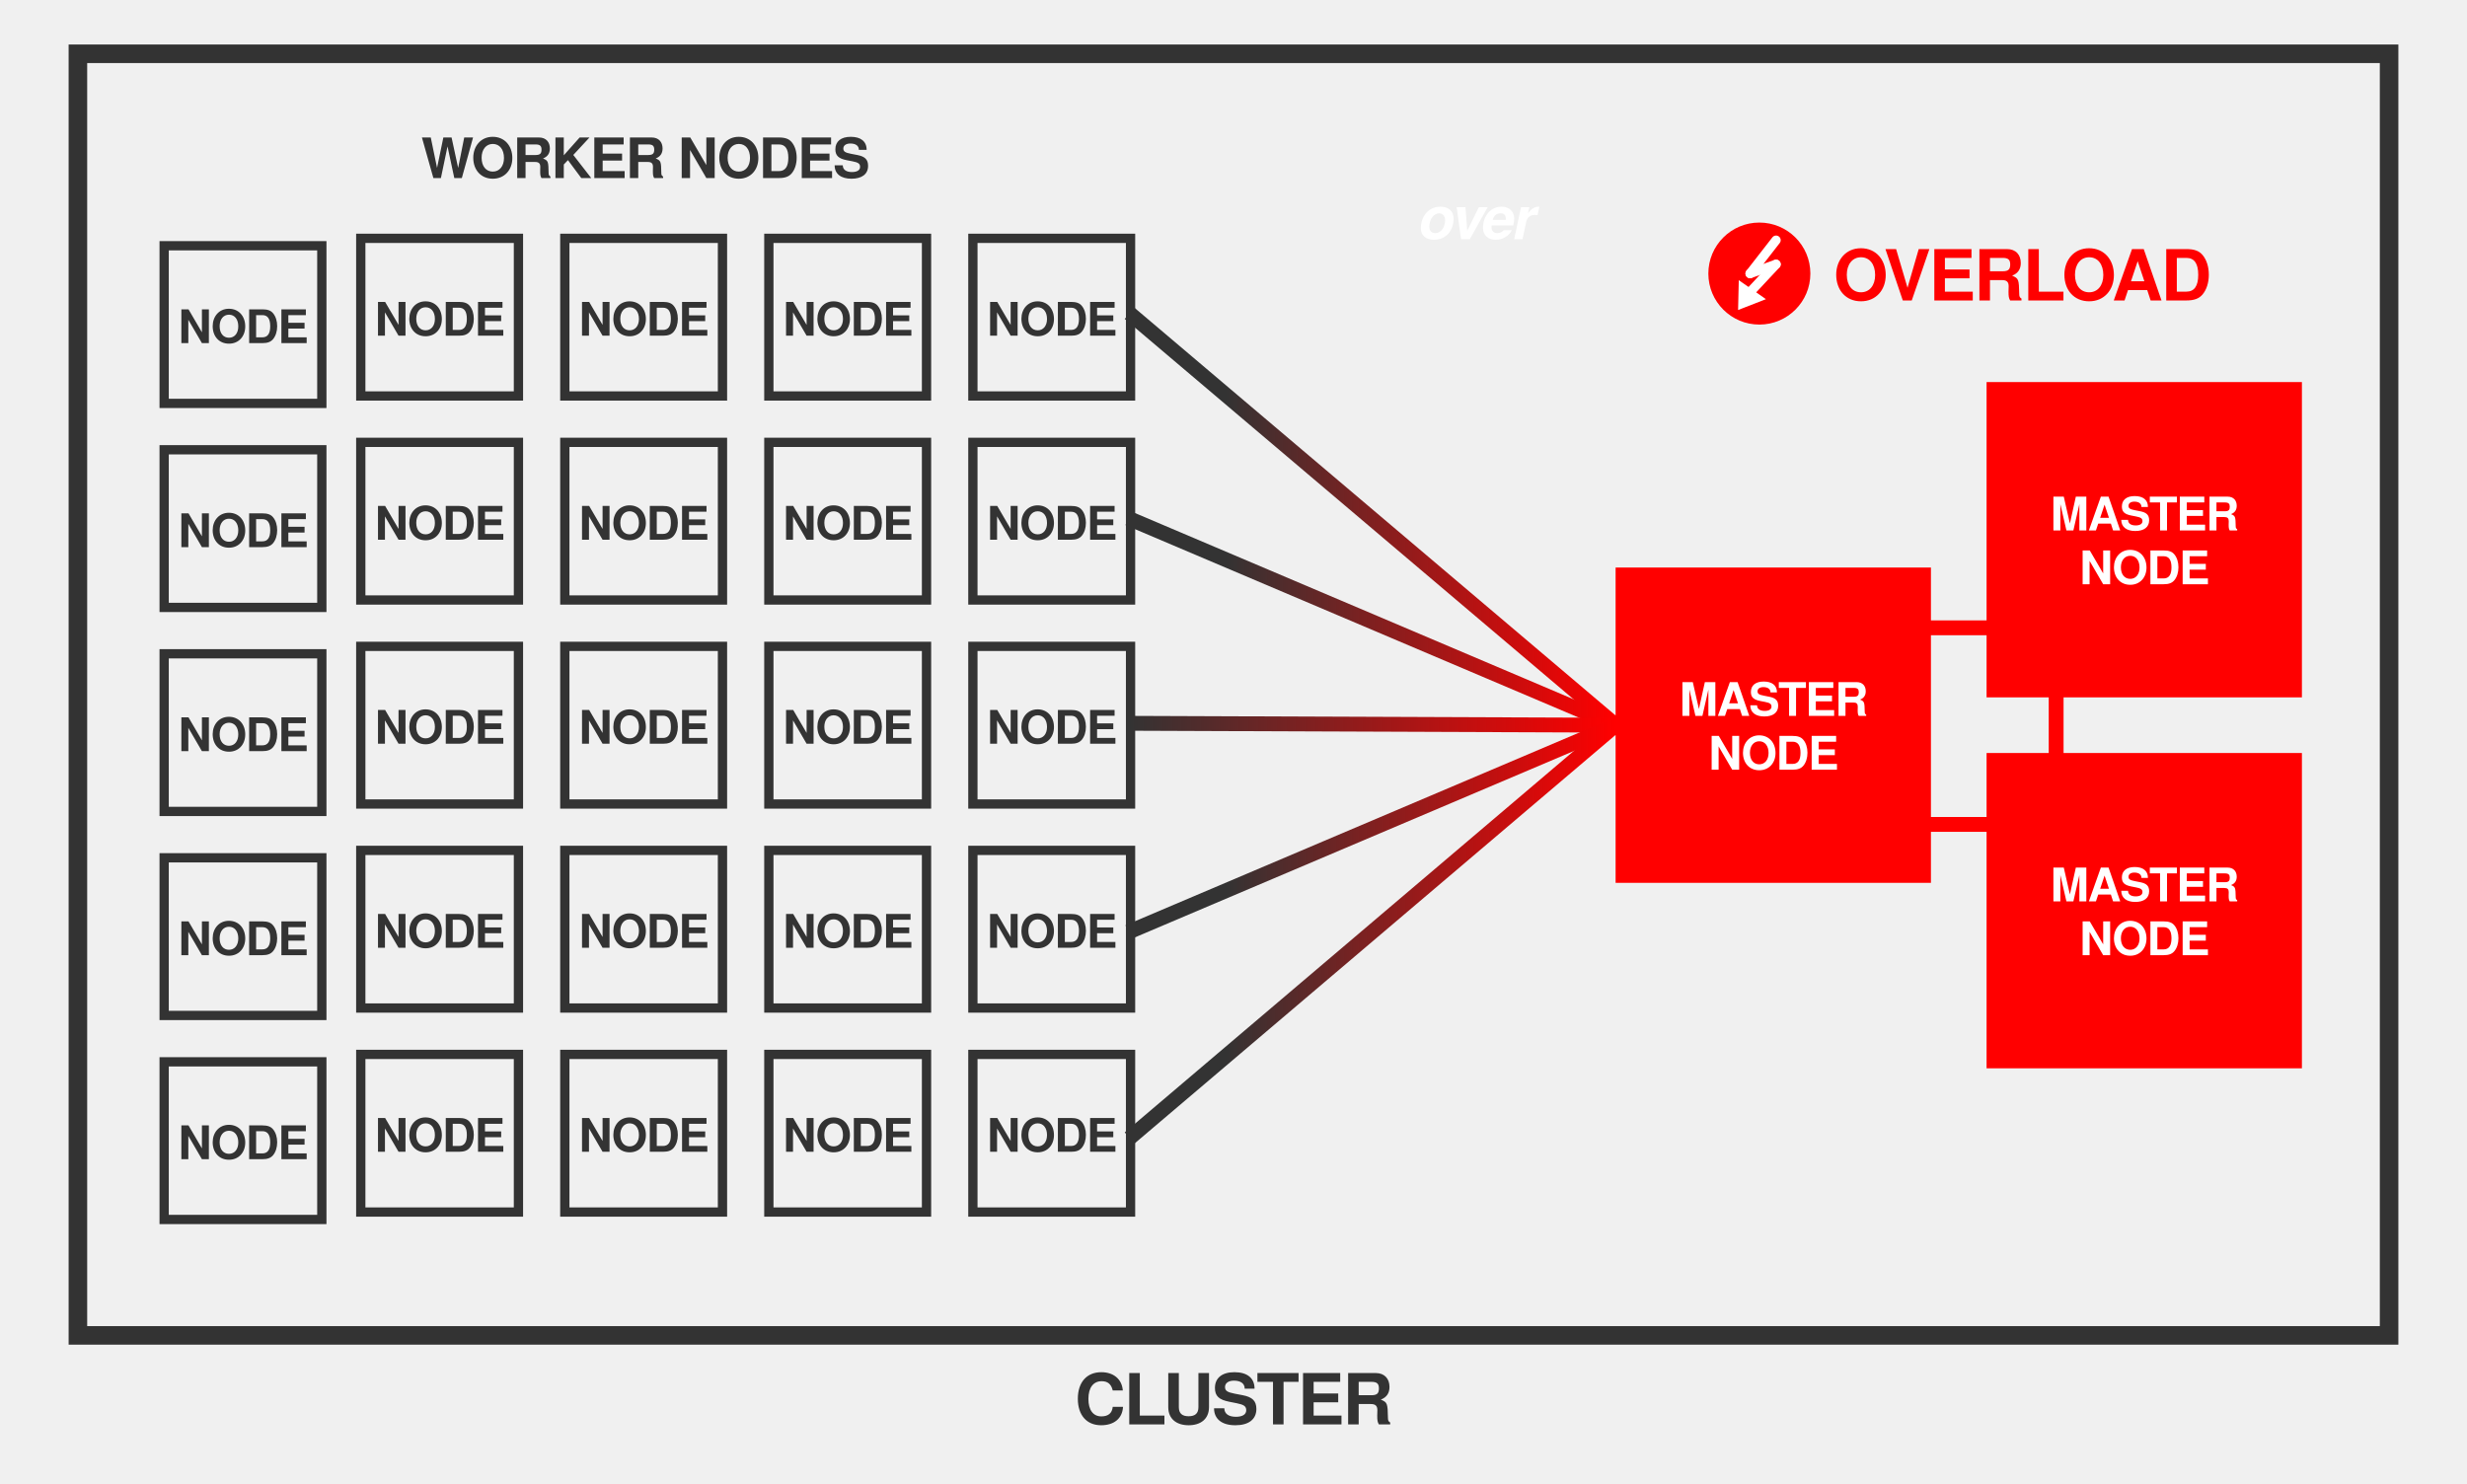
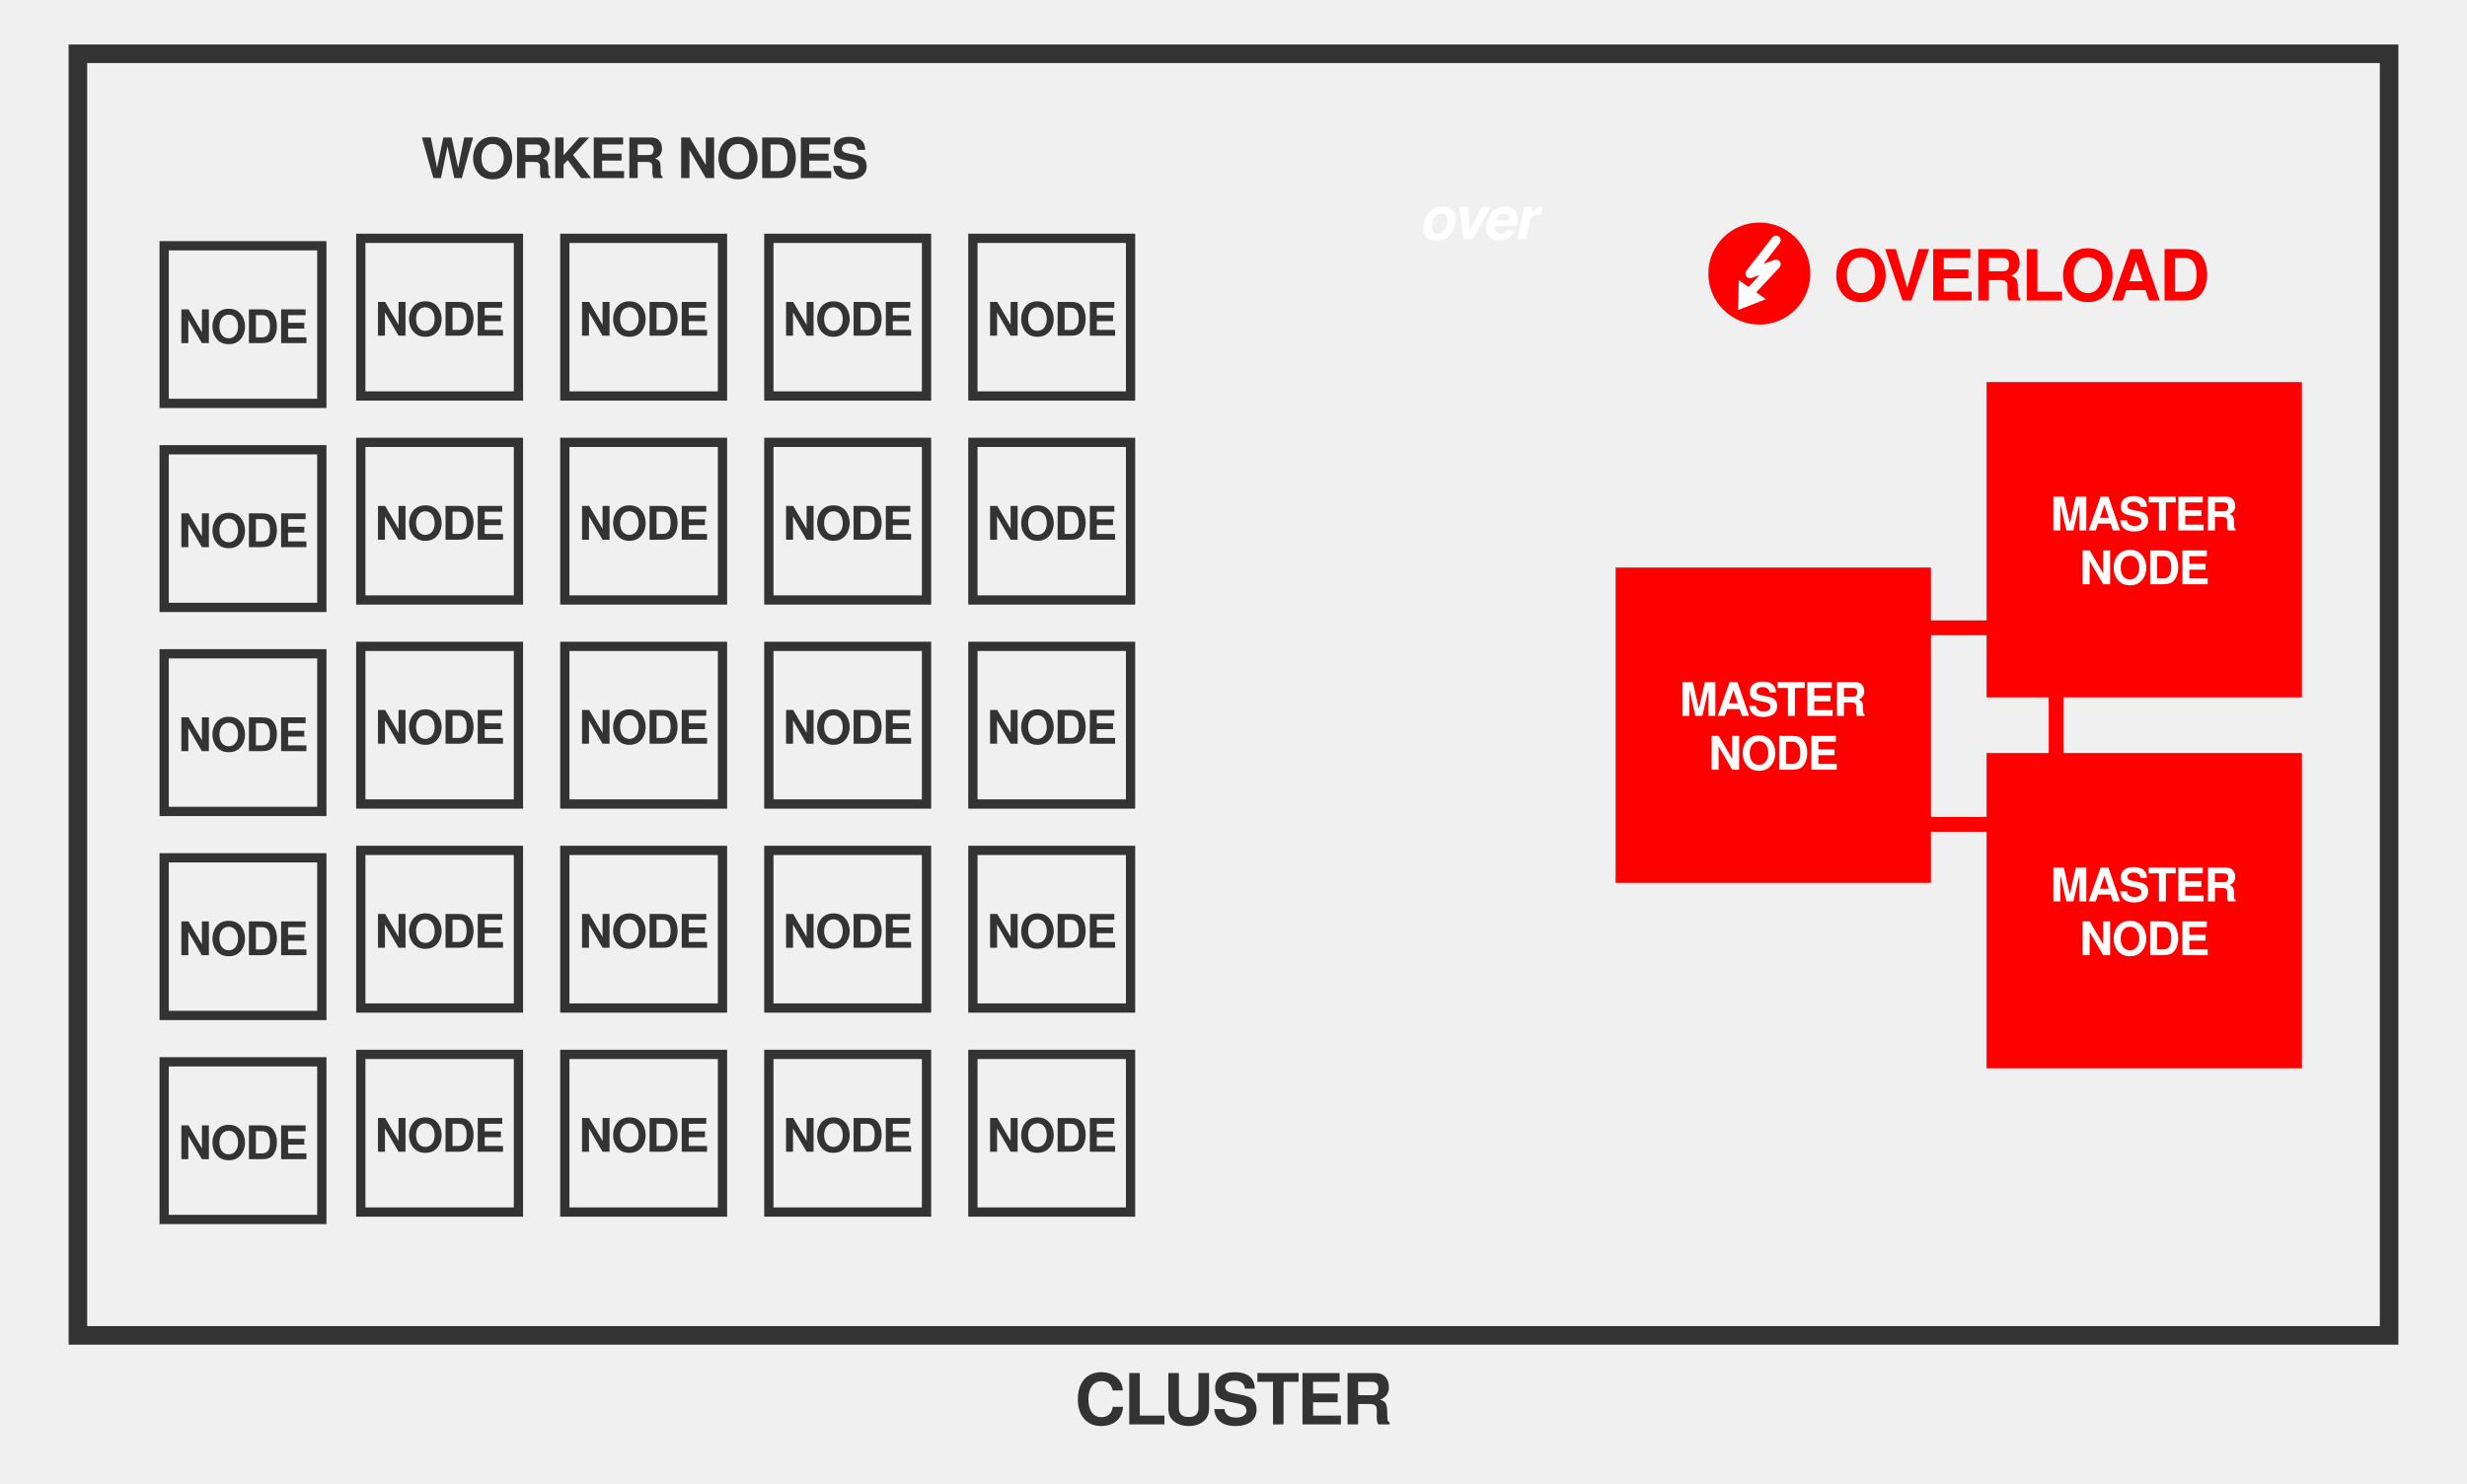
- <svg xmlns="http://www.w3.org/2000/svg" width="1330px" height="800px" viewBox="0 0 1330 800" version="1.1">
-   <defs>
-     <linearGradient x1="100%" y1="100%" x2="18.714%" y2="100%" id="linearGradient-1">
-       <stop stop-color="#FF0000" offset="0%" />
-       <stop stop-color="#333333" offset="100%" />
-     </linearGradient>
-     <linearGradient x1="100%" y1="100%" x2="18.714%" y2="100%" id="linearGradient-2">
-       <stop stop-color="#FF0000" offset="0%" />
-       <stop stop-color="#333333" offset="100%" />
-     </linearGradient>
-     <linearGradient x1="100%" y1="100%" x2="-1.385%" y2="100%" id="linearGradient-3">
-       <stop stop-color="#FF0000" offset="0%" />
-       <stop stop-color="#333333" offset="100%" />
-     </linearGradient>
-   </defs>
-   <g id="many-nodes-per-cluster" stroke="none" stroke-width="1" fill="none" fill-rule="evenodd">
-     <g id="Group" transform="translate(86, 130)">
-       <rect id="Rectangle" stroke="#333333" stroke-width="5" x="2.5" y="2.5" width="85" height="85" />
-       <text id="node" font-family="HelveticaNeue-Bold, Helvetica Neue" font-size="25" font-weight="bold" letter-spacing="-0.714" fill="#333333">
-         <tspan x="10.079" y="55">NODE</tspan>
-       </text>
-     </g>
-     <g id="Group" transform="translate(192, 126)">
-       <rect id="Rectangle" stroke="#333333" stroke-width="5" x="2.5" y="2.5" width="85" height="85" />
-       <text id="node" font-family="HelveticaNeue-Bold, Helvetica Neue" font-size="25" font-weight="bold" letter-spacing="-0.714" fill="#333333">
-         <tspan x="10.079" y="55">NODE</tspan>
-       </text>
-     </g>
-     <g id="Group" transform="translate(302, 126)">
-       <rect id="Rectangle" stroke="#333333" stroke-width="5" x="2.5" y="2.5" width="85" height="85" />
-       <text id="node" font-family="HelveticaNeue-Bold, Helvetica Neue" font-size="25" font-weight="bold" letter-spacing="-0.714" fill="#333333">
-         <tspan x="10.079" y="55">NODE</tspan>
-       </text>
-     </g>
-     <g id="Group" transform="translate(412, 126)">
-       <rect id="Rectangle" stroke="#333333" stroke-width="5" x="2.5" y="2.5" width="85" height="85" />
-       <text id="node" font-family="HelveticaNeue-Bold, Helvetica Neue" font-size="25" font-weight="bold" letter-spacing="-0.714" fill="#333333">
-         <tspan x="10.079" y="55">NODE</tspan>
-       </text>
-     </g>
-     <g id="Group" transform="translate(522, 126)">
-       <rect id="Rectangle" stroke="#333333" stroke-width="5" x="2.5" y="2.5" width="85" height="85" />
-       <text id="node" font-family="HelveticaNeue-Bold, Helvetica Neue" font-size="25" font-weight="bold" letter-spacing="-0.714" fill="#333333">
-         <tspan x="10.079" y="55">NODE</tspan>
-       </text>
-     </g>
-     <g id="Group" transform="translate(86, 240)">
-       <rect id="Rectangle" stroke="#333333" stroke-width="5" x="2.5" y="2.5" width="85" height="85" />
-       <text id="node" font-family="HelveticaNeue-Bold, Helvetica Neue" font-size="25" font-weight="bold" letter-spacing="-0.714" fill="#333333">
-         <tspan x="10.079" y="55">NODE</tspan>
-       </text>
-     </g>
-     <g id="Group" transform="translate(192, 236)">
-       <rect id="Rectangle" stroke="#333333" stroke-width="5" x="2.5" y="2.5" width="85" height="85" />
-       <text id="node" font-family="HelveticaNeue-Bold, Helvetica Neue" font-size="25" font-weight="bold" letter-spacing="-0.714" fill="#333333">
-         <tspan x="10.079" y="55">NODE</tspan>
-       </text>
-     </g>
-     <g id="Group" transform="translate(302, 236)">
-       <rect id="Rectangle" stroke="#333333" stroke-width="5" x="2.5" y="2.5" width="85" height="85" />
-       <text id="node" font-family="HelveticaNeue-Bold, Helvetica Neue" font-size="25" font-weight="bold" letter-spacing="-0.714" fill="#333333">
-         <tspan x="10.079" y="55">NODE</tspan>
-       </text>
-     </g>
-     <g id="Group" transform="translate(412, 236)">
-       <rect id="Rectangle" stroke="#333333" stroke-width="5" x="2.5" y="2.5" width="85" height="85" />
-       <text id="node" font-family="HelveticaNeue-Bold, Helvetica Neue" font-size="25" font-weight="bold" letter-spacing="-0.714" fill="#333333">
-         <tspan x="10.079" y="55">NODE</tspan>
-       </text>
-     </g>
-     <g id="Group" transform="translate(522, 236)">
-       <rect id="Rectangle" stroke="#333333" stroke-width="5" x="2.5" y="2.5" width="85" height="85" />
-       <text id="node" font-family="HelveticaNeue-Bold, Helvetica Neue" font-size="25" font-weight="bold" letter-spacing="-0.714" fill="#333333">
-         <tspan x="10.079" y="55">NODE</tspan>
-       </text>
-     </g>
-     <g id="Group" transform="translate(86, 350)">
-       <rect id="Rectangle" stroke="#333333" stroke-width="5" x="2.5" y="2.5" width="85" height="85" />
-       <text id="node" font-family="HelveticaNeue-Bold, Helvetica Neue" font-size="25" font-weight="bold" letter-spacing="-0.714" fill="#333333">
-         <tspan x="10.079" y="55">NODE</tspan>
-       </text>
-     </g>
-     <g id="Group" transform="translate(192, 346)">
-       <rect id="Rectangle" stroke="#333333" stroke-width="5" x="2.5" y="2.5" width="85" height="85" />
-       <text id="node" font-family="HelveticaNeue-Bold, Helvetica Neue" font-size="25" font-weight="bold" letter-spacing="-0.714" fill="#333333">
-         <tspan x="10.079" y="55">NODE</tspan>
-       </text>
-     </g>
-     <g id="Group" transform="translate(302, 346)">
-       <rect id="Rectangle" stroke="#333333" stroke-width="5" x="2.5" y="2.5" width="85" height="85" />
-       <text id="node" font-family="HelveticaNeue-Bold, Helvetica Neue" font-size="25" font-weight="bold" letter-spacing="-0.714" fill="#333333">
-         <tspan x="10.079" y="55">NODE</tspan>
-       </text>
-     </g>
-     <g id="Group" transform="translate(412, 346)">
-       <rect id="Rectangle" stroke="#333333" stroke-width="5" x="2.5" y="2.5" width="85" height="85" />
-       <text id="node" font-family="HelveticaNeue-Bold, Helvetica Neue" font-size="25" font-weight="bold" letter-spacing="-0.714" fill="#333333">
-         <tspan x="10.079" y="55">NODE</tspan>
-       </text>
-     </g>
-     <g id="Group" transform="translate(522, 346)">
-       <rect id="Rectangle" stroke="#333333" stroke-width="5" x="2.5" y="2.5" width="85" height="85" />
-       <text id="node" font-family="HelveticaNeue-Bold, Helvetica Neue" font-size="25" font-weight="bold" letter-spacing="-0.714" fill="#333333">
-         <tspan x="10.079" y="55">NODE</tspan>
-       </text>
-     </g>
-     <g id="Group" transform="translate(86, 460)">
-       <rect id="Rectangle" stroke="#333333" stroke-width="5" x="2.5" y="2.5" width="85" height="85" />
-       <text id="node" font-family="HelveticaNeue-Bold, Helvetica Neue" font-size="25" font-weight="bold" letter-spacing="-0.714" fill="#333333">
-         <tspan x="10.079" y="55">NODE</tspan>
-       </text>
-     </g>
-     <g id="Group" transform="translate(192, 456)">
-       <rect id="Rectangle" stroke="#333333" stroke-width="5" x="2.5" y="2.5" width="85" height="85" />
-       <text id="node" font-family="HelveticaNeue-Bold, Helvetica Neue" font-size="25" font-weight="bold" letter-spacing="-0.714" fill="#333333">
-         <tspan x="10.079" y="55">NODE</tspan>
-       </text>
-     </g>
-     <g id="Group" transform="translate(302, 456)">
-       <rect id="Rectangle" stroke="#333333" stroke-width="5" x="2.5" y="2.5" width="85" height="85" />
-       <text id="node" font-family="HelveticaNeue-Bold, Helvetica Neue" font-size="25" font-weight="bold" letter-spacing="-0.714" fill="#333333">
-         <tspan x="10.079" y="55">NODE</tspan>
-       </text>
-     </g>
-     <g id="Group" transform="translate(412, 456)">
-       <rect id="Rectangle" stroke="#333333" stroke-width="5" x="2.5" y="2.5" width="85" height="85" />
-       <text id="node" font-family="HelveticaNeue-Bold, Helvetica Neue" font-size="25" font-weight="bold" letter-spacing="-0.714" fill="#333333">
-         <tspan x="10.079" y="55">NODE</tspan>
-       </text>
-     </g>
-     <g id="Group" transform="translate(522, 456)">
-       <rect id="Rectangle" stroke="#333333" stroke-width="5" x="2.5" y="2.5" width="85" height="85" />
-       <text id="node" font-family="HelveticaNeue-Bold, Helvetica Neue" font-size="25" font-weight="bold" letter-spacing="-0.714" fill="#333333">
-         <tspan x="10.079" y="55">NODE</tspan>
-       </text>
-     </g>
-     <g id="Group" transform="translate(86, 570)">
-       <rect id="Rectangle" stroke="#333333" stroke-width="5" x="2.5" y="2.5" width="85" height="85" />
-       <text id="node" font-family="HelveticaNeue-Bold, Helvetica Neue" font-size="25" font-weight="bold" letter-spacing="-0.714" fill="#333333">
-         <tspan x="10.079" y="55">NODE</tspan>
-       </text>
-     </g>
-     <g id="Group" transform="translate(192, 566)">
-       <rect id="Rectangle" stroke="#333333" stroke-width="5" x="2.5" y="2.5" width="85" height="85" />
-       <text id="node" font-family="HelveticaNeue-Bold, Helvetica Neue" font-size="25" font-weight="bold" letter-spacing="-0.714" fill="#333333">
-         <tspan x="10.079" y="55">NODE</tspan>
-       </text>
-     </g>
-     <g id="Group" transform="translate(302, 566)">
-       <rect id="Rectangle" stroke="#333333" stroke-width="5" x="2.5" y="2.5" width="85" height="85" />
-       <text id="node" font-family="HelveticaNeue-Bold, Helvetica Neue" font-size="25" font-weight="bold" letter-spacing="-0.714" fill="#333333">
-         <tspan x="10.079" y="55">NODE</tspan>
-       </text>
-     </g>
-     <g id="Group" transform="translate(412, 566)">
-       <rect id="Rectangle" stroke="#333333" stroke-width="5" x="2.5" y="2.5" width="85" height="85" />
-       <text id="node" font-family="HelveticaNeue-Bold, Helvetica Neue" font-size="25" font-weight="bold" letter-spacing="-0.714" fill="#333333">
-         <tspan x="10.079" y="55">NODE</tspan>
-       </text>
-     </g>
-     <g id="Group" transform="translate(522, 566)">
-       <rect id="Rectangle" stroke="#333333" stroke-width="5" x="2.5" y="2.5" width="85" height="85" />
-       <text id="node" font-family="HelveticaNeue-Bold, Helvetica Neue" font-size="25" font-weight="bold" letter-spacing="-0.714" fill="#333333">
-         <tspan x="10.079" y="55">NODE</tspan>
-       </text>
-     </g>
-     <g id="Group-5" transform="translate(871, 206)">
-       <g id="Group-3" transform="translate(0, 100)">
-         <rect id="Rectangle" fill="#FF0000" x="0" y="0" width="170" height="170" />
-         <text id="master-node" font-family="HelveticaNeue-Bold, Helvetica Neue" font-size="25" font-weight="bold" letter-spacing="-0.714" fill="#FFFFFF">
+ <svg xmlns="http://www.w3.org/2000/svg" viewBox="0 0 1330 800">
+   <style>.sans-serif{font-family:-apple-system,BlinkMacSystemFont,'avenir next', avenir,'helvetica neue',helvetica,ubuntu,roboto,noto,'segoe ui',arial,sans-serif}</style>
+   <g fill="none" fill-rule="evenodd">
+     <g transform="translate(86, 130)">
+       <path stroke="#333" stroke-width="5" d="M2.5 2.5h85v85h-85z" />
+       <text font-size="25" font-weight="bold" letter-spacing="-.714" fill="#333" class="sans-serif">
+         <tspan x="10.079" y="55">NODE</tspan>
+       </text>
+     </g>
+     <g transform="translate(192, 126)">
+       <path stroke="#333" stroke-width="5" d="M2.5 2.5h85v85h-85z" />
+       <text font-size="25" font-weight="bold" letter-spacing="-.714" fill="#333" class="sans-serif">
+         <tspan x="10.079" y="55">NODE</tspan>
+       </text>
+     </g>
+     <g transform="translate(302, 126)">
+       <path stroke="#333" stroke-width="5" d="M2.5 2.5h85v85h-85z" />
+       <text font-size="25" font-weight="bold" letter-spacing="-.714" fill="#333" class="sans-serif">
+         <tspan x="10.079" y="55">NODE</tspan>
+       </text>
+     </g>
+     <g transform="translate(412, 126)">
+       <path stroke="#333" stroke-width="5" d="M2.5 2.5h85v85h-85z" />
+       <text font-size="25" font-weight="bold" letter-spacing="-.714" fill="#333" class="sans-serif">
+         <tspan x="10.079" y="55">NODE</tspan>
+       </text>
+     </g>
+     <g transform="translate(522, 126)">
+       <path stroke="#333" stroke-width="5" d="M2.5 2.5h85v85h-85z" />
+       <text font-size="25" font-weight="bold" letter-spacing="-.714" fill="#333" class="sans-serif">
+         <tspan x="10.079" y="55">NODE</tspan>
+       </text>
+     </g>
+     <g transform="translate(86, 240)">
+       <path stroke="#333" stroke-width="5" d="M2.5 2.5h85v85h-85z" />
+       <text font-size="25" font-weight="bold" letter-spacing="-.714" fill="#333" class="sans-serif">
+         <tspan x="10.079" y="55">NODE</tspan>
+       </text>
+     </g>
+     <g transform="translate(192, 236)">
+       <path stroke="#333" stroke-width="5" d="M2.5 2.5h85v85h-85z" />
+       <text font-size="25" font-weight="bold" letter-spacing="-.714" fill="#333" class="sans-serif">
+         <tspan x="10.079" y="55">NODE</tspan>
+       </text>
+     </g>
+     <g transform="translate(302, 236)">
+       <path stroke="#333" stroke-width="5" d="M2.5 2.5h85v85h-85z" />
+       <text font-size="25" font-weight="bold" letter-spacing="-.714" fill="#333" class="sans-serif">
+         <tspan x="10.079" y="55">NODE</tspan>
+       </text>
+     </g>
+     <g transform="translate(412, 236)">
+       <path stroke="#333" stroke-width="5" d="M2.5 2.5h85v85h-85z" />
+       <text font-size="25" font-weight="bold" letter-spacing="-.714" fill="#333" class="sans-serif">
+         <tspan x="10.079" y="55">NODE</tspan>
+       </text>
+     </g>
+     <g transform="translate(522, 236)">
+       <path stroke="#333" stroke-width="5" d="M2.5 2.5h85v85h-85z" />
+       <text font-size="25" font-weight="bold" letter-spacing="-.714" fill="#333" class="sans-serif">
+         <tspan x="10.079" y="55">NODE</tspan>
+       </text>
+     </g>
+     <g transform="translate(86, 350)">
+       <path stroke="#333" stroke-width="5" d="M2.5 2.5h85v85h-85z" />
+       <text font-size="25" font-weight="bold" letter-spacing="-.714" fill="#333" class="sans-serif">
+         <tspan x="10.079" y="55">NODE</tspan>
+       </text>
+     </g>
+     <g transform="translate(192, 346)">
+       <path stroke="#333" stroke-width="5" d="M2.5 2.5h85v85h-85z" />
+       <text font-size="25" font-weight="bold" letter-spacing="-.714" fill="#333" class="sans-serif">
+         <tspan x="10.079" y="55">NODE</tspan>
+       </text>
+     </g>
+     <g transform="translate(302, 346)">
+       <path stroke="#333" stroke-width="5" d="M2.5 2.5h85v85h-85z" />
+       <text font-size="25" font-weight="bold" letter-spacing="-.714" fill="#333" class="sans-serif">
+         <tspan x="10.079" y="55">NODE</tspan>
+       </text>
+     </g>
+     <g transform="translate(412, 346)">
+       <path stroke="#333" stroke-width="5" d="M2.5 2.5h85v85h-85z" />
+       <text font-size="25" font-weight="bold" letter-spacing="-.714" fill="#333" class="sans-serif">
+         <tspan x="10.079" y="55">NODE</tspan>
+       </text>
+     </g>
+     <g transform="translate(522, 346)">
+       <path stroke="#333" stroke-width="5" d="M2.5 2.5h85v85h-85z" />
+       <text font-size="25" font-weight="bold" letter-spacing="-.714" fill="#333" class="sans-serif">
+         <tspan x="10.079" y="55">NODE</tspan>
+       </text>
+     </g>
+     <g transform="translate(86, 460)">
+       <path stroke="#333" stroke-width="5" d="M2.5 2.5h85v85h-85z" />
+       <text font-size="25" font-weight="bold" letter-spacing="-.714" fill="#333" class="sans-serif">
+         <tspan x="10.079" y="55">NODE</tspan>
+       </text>
+     </g>
+     <g transform="translate(192, 456)">
+       <path stroke="#333" stroke-width="5" d="M2.5 2.5h85v85h-85z" />
+       <text font-size="25" font-weight="bold" letter-spacing="-.714" fill="#333" class="sans-serif">
+         <tspan x="10.079" y="55">NODE</tspan>
+       </text>
+     </g>
+     <g transform="translate(302, 456)">
+       <path stroke="#333" stroke-width="5" d="M2.5 2.5h85v85h-85z" />
+       <text font-size="25" font-weight="bold" letter-spacing="-.714" fill="#333" class="sans-serif">
+         <tspan x="10.079" y="55">NODE</tspan>
+       </text>
+     </g>
+     <g transform="translate(412, 456)">
+       <path stroke="#333" stroke-width="5" d="M2.5 2.5h85v85h-85z" />
+       <text font-size="25" font-weight="bold" letter-spacing="-.714" fill="#333" class="sans-serif">
+         <tspan x="10.079" y="55">NODE</tspan>
+       </text>
+     </g>
+     <g transform="translate(522, 456)">
+       <path stroke="#333" stroke-width="5" d="M2.5 2.5h85v85h-85z" />
+       <text font-size="25" font-weight="bold" letter-spacing="-.714" fill="#333" class="sans-serif">
+         <tspan x="10.079" y="55">NODE</tspan>
+       </text>
+     </g>
+     <g transform="translate(86, 570)">
+       <path stroke="#333" stroke-width="5" d="M2.5 2.5h85v85h-85z" />
+       <text font-size="25" font-weight="bold" letter-spacing="-.714" fill="#333" class="sans-serif">
+         <tspan x="10.079" y="55">NODE</tspan>
+       </text>
+     </g>
+     <g transform="translate(192, 566)">
+       <path stroke="#333" stroke-width="5" d="M2.5 2.5h85v85h-85z" />
+       <text font-size="25" font-weight="bold" letter-spacing="-.714" fill="#333" class="sans-serif">
+         <tspan x="10.079" y="55">NODE</tspan>
+       </text>
+     </g>
+     <g transform="translate(302, 566)">
+       <path stroke="#333" stroke-width="5" d="M2.5 2.5h85v85h-85z" />
+       <text font-size="25" font-weight="bold" letter-spacing="-.714" fill="#333" class="sans-serif">
+         <tspan x="10.079" y="55">NODE</tspan>
+       </text>
+     </g>
+     <g transform="translate(412, 566)">
+       <path stroke="#333" stroke-width="5" d="M2.5 2.5h85v85h-85z" />
+       <text font-size="25" font-weight="bold" letter-spacing="-.714" fill="#333" class="sans-serif">
+         <tspan x="10.079" y="55">NODE</tspan>
+       </text>
+     </g>
+     <g transform="translate(522, 566)">
+       <path stroke="#333" stroke-width="5" d="M2.5 2.5h85v85h-85z" />
+       <text font-size="25" font-weight="bold" letter-spacing="-.714" fill="#333" class="sans-serif">
+         <tspan x="10.079" y="55">NODE</tspan>
+       </text>
+     </g>
+     <g transform="translate(871, 206)">
+       <g transform="translate(0, 100)">
+         <path fill="red" d="M0 0h170v170H0z" />
+         <text font-size="25" font-weight="bold" letter-spacing="-.714" fill="#FFF" class="sans-serif">
          <tspan x="34.368" y="80">MASTER</tspan>
          <tspan x="50.079" y="109">NODE</tspan>
        </text>
      </g>
-       <g id="Group-2" transform="translate(200, 0)">
-         <rect id="Rectangle" fill="#FF0000" x="0" y="0" width="170" height="170" />
-         <text id="master-node" font-family="HelveticaNeue-Bold, Helvetica Neue" font-size="25" font-weight="bold" letter-spacing="-0.714" fill="#FFFFFF">
+       <g transform="translate(200, 0)">
+         <path fill="red" d="M0 0h170v170H0z" />
+         <text font-size="25" font-weight="bold" letter-spacing="-.714" fill="#FFF" class="sans-serif">
          <tspan x="34.368" y="80">MASTER</tspan>
          <tspan x="50.079" y="109">NODE</tspan>
        </text>
      </g>
-       <g id="Group-4" transform="translate(200, 200)">
-         <g id="Rectangle-2" fill="#FF0000">
-           <rect id="Rectangle" x="0" y="0" width="170" height="170" />
-         </g>
-         <text id="master-node" font-family="HelveticaNeue-Bold, Helvetica Neue" font-size="25" font-weight="bold" letter-spacing="-0.714" fill="#FFFFFF">
+       <g transform="translate(200, 200)">
+         <path d="M0 0h170v170H0z" fill="red" />
+         <text font-size="25" font-weight="bold" letter-spacing="-.714" fill="#FFF" class="sans-serif">
          <tspan x="34.368" y="80">MASTER</tspan>
          <tspan x="50.079" y="109">NODE</tspan>
        </text>
      </g>
-       <path d="M170,132.5 L200,132.5" id="Line-2" stroke="#FF0000" stroke-width="8" stroke-linecap="square" />
-       <path d="M170,238.5 L200,238.5" id="Line-2" stroke="#FF0000" stroke-width="8" stroke-linecap="square" />
-       <path d="M237.5,170.5 L237.5,216.5" id="Line-2" stroke="#FF0000" stroke-width="8" stroke-linecap="square" />
-     </g>
-     <text id="worker-nodes" font-family="HelveticaNeue-Bold, Helvetica Neue" font-size="30" font-weight="bold" letter-spacing="-0.857" fill="#333333">
+       <path d="M170 132.5h30m-30 106h30m37.5-68v46" stroke="red" stroke-width="8" stroke-linecap="square" />
+     </g>
+     <text font-size="30" font-weight="bold" letter-spacing="-.857" fill="#333" class="sans-serif">
      <tspan x="227.078" y="96">WORKER NODES</tspan>
    </text>
-     <path d="M612,171.5 L871,391" id="Line-3" stroke="url(#linearGradient-1)" stroke-width="8" stroke-linecap="square" />
-     <path d="M612,281 L871,391" id="Line-3" stroke="url(#linearGradient-2)" stroke-width="8" stroke-linecap="square" />
-     <path d="M612,390 L871,391" id="Line-3" stroke="url(#linearGradient-3)" stroke-width="8" stroke-linecap="square" />
-     <path d="M612,501 L871,391" id="Line-3" stroke="url(#linearGradient-2)" stroke-width="8" stroke-linecap="square" />
-     <path d="M612,611 L871,391" id="Line-3" stroke="url(#linearGradient-1)" stroke-width="8" stroke-linecap="square" />
-     <rect id="Rectangle" stroke="#333333" stroke-width="10" x="42" y="29" width="1246" height="691" />
-     <text id="cluster" font-family="HelveticaNeue-Bold, Helvetica Neue" font-size="38" font-weight="bold" letter-spacing="-1.086" fill="#333333">
+     <path d="M612 171.5L871 391" stroke="url(#linearGradient-1)" stroke-width="8" stroke-linecap="square" />
+     <path d="M612 281l259 110" stroke="url(#linearGradient-2)" stroke-width="8" stroke-linecap="square" />
+     <path d="M612 390l259 1" stroke="url(#linearGradient-3)" stroke-width="8" stroke-linecap="square" />
+     <path d="M612 501l259-110" stroke="url(#linearGradient-2)" stroke-width="8" stroke-linecap="square" />
+     <path d="M612 611l259-220" stroke="url(#linearGradient-1)" stroke-width="8" stroke-linecap="square" />
+     <path stroke="#333" stroke-width="10" d="M42 29h1246v691H42z" />
+     <text font-size="38" font-weight="bold" letter-spacing="-1.086" fill="#333" class="sans-serif">
      <tspan x="579.405" y="768">CLUSTER</tspan>
    </text>
-     <g id="Group-8" transform="translate(921, 120)">
-       <g id="Group-7">
-         <circle id="Oval" fill="#FF0000" cx="27.5" cy="27.5" r="27.5" />
-         <g id="Group-6" transform="translate(10, 9)" stroke="#FFFFFF">
-           <path d="M26.5,0.5 L12.5,18.5" id="Line-4" stroke-width="5" stroke-linecap="round" />
-           <path d="M12.5,18.5 L26.5,13.5" id="Line" stroke-width="5" stroke-linecap="round" />
-           <path d="M26.5,13.5 L12.5,28.5" id="Line-5" stroke-width="5" stroke-linecap="round" />
-           <polygon id="Triangle" fill="#FFFFFF" transform="translate(9.994675, 32.50352) rotate(-145) translate(-9.994675, -32.50352) " points="9.995 26.504 17.995 38.504 1.995 38.504" />
-         </g>
-       </g>
-       <text id="overload" font-family="HelveticaNeue-Bold, Helvetica Neue" font-size="38" font-weight="bold" letter-spacing="-1.086" fill="#FF0000">
+     <g transform="translate(921, 120)">
+       <circle fill="red" cx="27.5" cy="27.5" r="27.5" />
+       <g transform="translate(10, 9)" stroke="#FFF">
+         <path d="M26.5.5l-14 18m0 0l14-5m0 0l-14 15" stroke-width="5" stroke-linecap="round" />
+         <path fill="#FFF" d="M6.553 37.418l.33-14.419 13.106 9.178z" />
+       </g>
+       <text font-size="38" font-weight="bold" letter-spacing="-1.086" fill="red" class="sans-serif">
        <tspan x="67.418" y="42">OVERLOAD</tspan>
      </text>
    </g>
-     <text id="over" font-family="HelveticaNeue-BoldItalic, Helvetica Neue" font-size="32" font-style="italic" font-weight="bold" letter-spacing="-0.914" fill="#FFFFFF">
+     <text font-size="32" font-style="italic" font-weight="bold" letter-spacing="-.914" fill="#FFF" class="sans-serif">
      <tspan x="764.629" y="129">over</tspan>
    </text>
  </g>
</svg>
